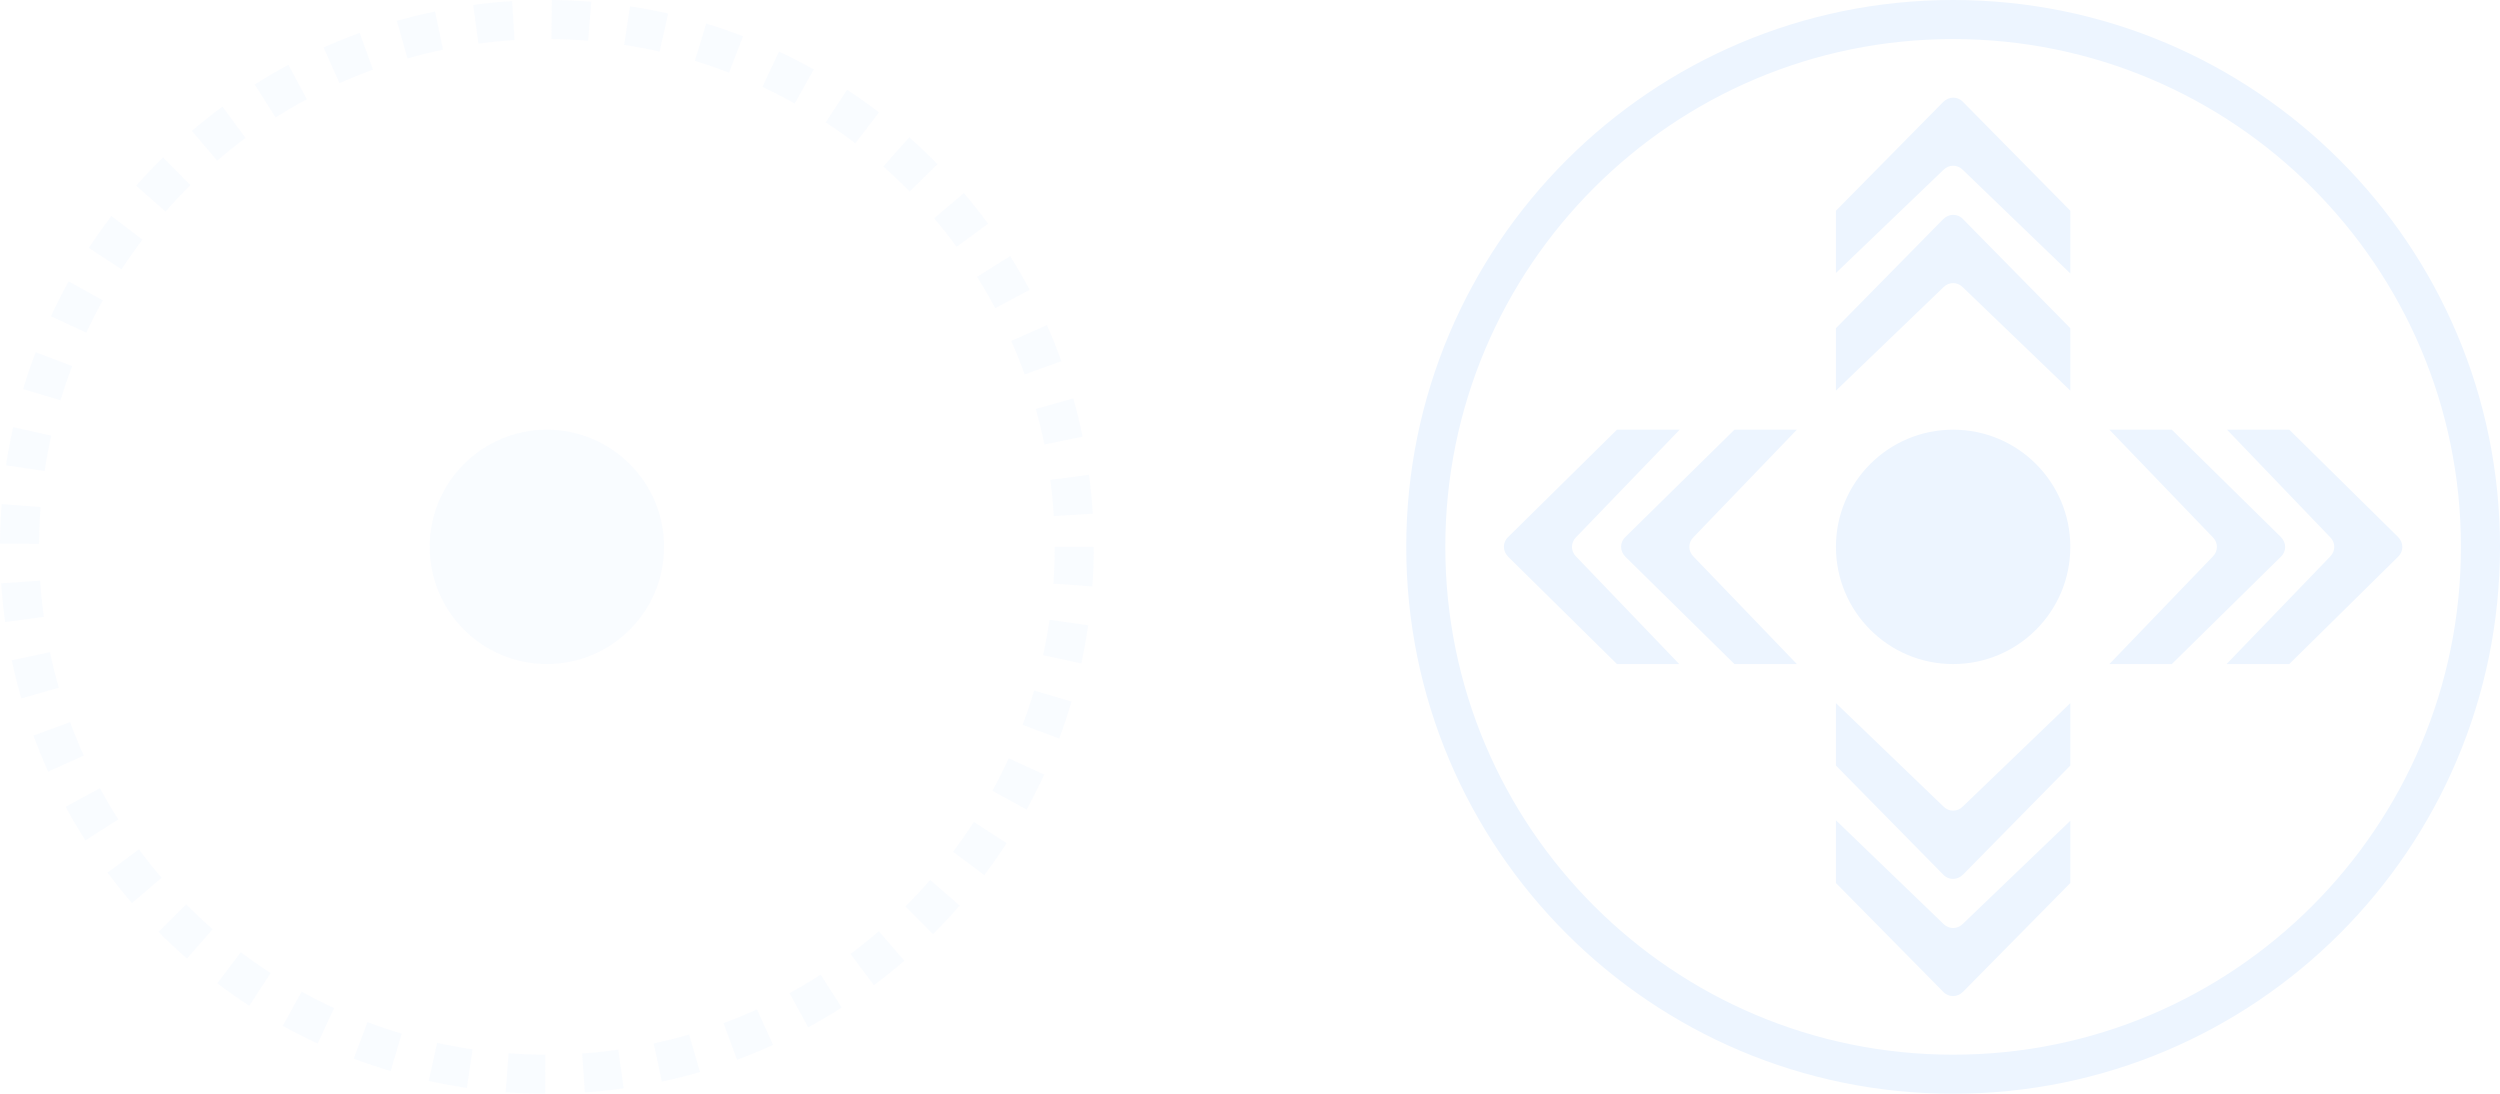
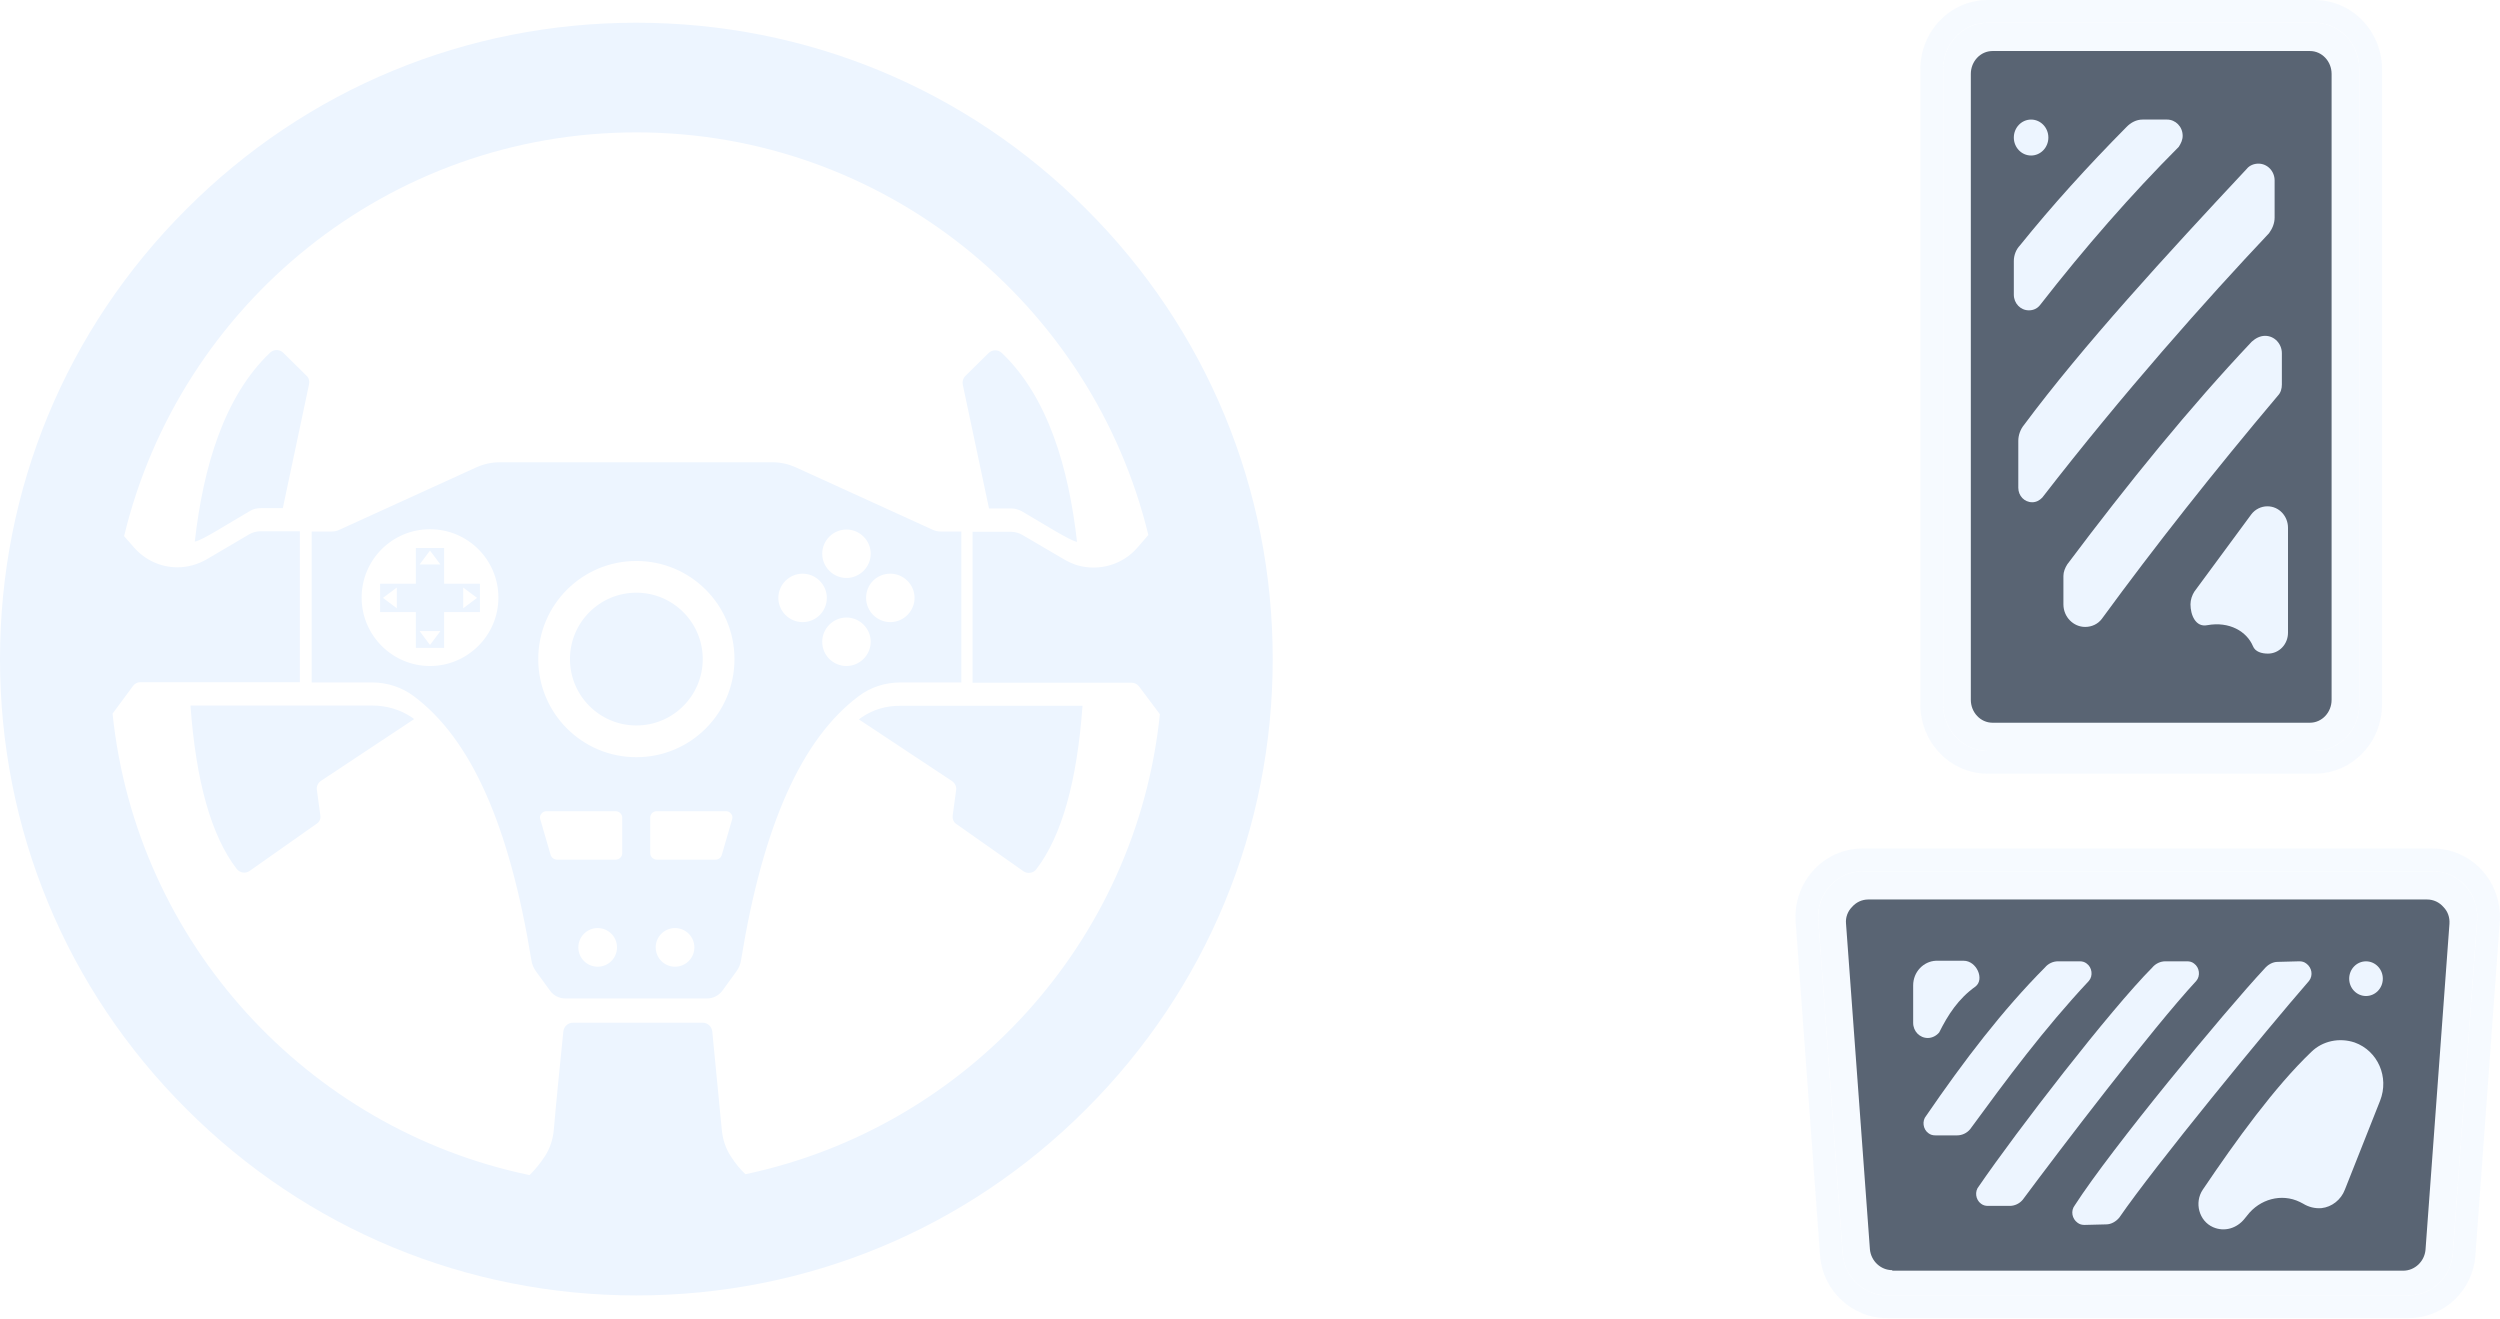
- <svg xmlns="http://www.w3.org/2000/svg" width="128" height="56" viewBox="0 0 128 56" fill="none">
-   <g opacity="0.32">
-     <path fill-rule="evenodd" fill="#EDF5FF" d="M30.114 2.085L30.275 0.091C29.607 0.037 28.932 0.007 28.252 0.001L28.235 2.001Q29.178 2.009 30.114 2.085ZM26.221 0.056C25.55 0.098 24.885 0.163 24.228 0.252L24.495 2.234Q25.416 2.11 26.346 2.052L26.221 0.056ZM34.212 0.692C33.569 0.546 32.917 0.422 32.257 0.322L31.956 2.299Q32.87 2.438 33.771 2.642L34.212 0.692ZM22.276 0.586C21.614 0.723 20.961 0.884 20.317 1.067L20.865 2.991Q21.765 2.734 22.683 2.544L22.276 0.586ZM38.044 1.856C37.426 1.618 36.797 1.401 36.157 1.207L35.576 3.12Q36.462 3.39 37.327 3.722L38.044 1.856ZM18.416 1.683C17.789 1.912 17.172 2.162 16.567 2.433L17.384 4.258Q18.23 3.879 19.1 3.563L18.416 1.683ZM41.667 3.556C41.086 3.23 40.491 2.925 39.884 2.64L39.034 4.45Q39.877 4.846 40.69 5.301L41.667 3.556ZM14.766 3.319C14.178 3.635 13.602 3.971 13.04 4.327L14.11 6.017Q14.895 5.52 15.713 5.081L14.766 3.319ZM45.006 5.754C44.477 5.349 43.932 4.962 43.373 4.594L42.274 6.265Q43.051 6.776 43.791 7.342L45.006 5.754ZM11.389 5.457C10.851 5.854 10.328 6.27 9.821 6.703L11.12 8.224Q11.828 7.619 12.577 7.066L11.389 5.457ZM48.002 8.406C47.535 7.929 47.051 7.47 46.552 7.027L45.226 8.525Q45.922 9.141 46.573 9.805L48.002 8.406ZM8.347 8.056C7.872 8.524 7.414 9.009 6.973 9.51L8.474 10.831Q9.089 10.133 9.751 9.481L8.347 8.056ZM50.592 11.456C50.196 10.917 49.782 10.392 49.35 9.884L47.826 11.178Q48.429 11.888 48.979 12.639L50.592 11.456ZM5.704 11.059C5.3 11.59 4.915 12.136 4.549 12.695L6.223 13.79Q6.732 13.011 7.296 12.27L5.704 11.059ZM52.72 14.838C52.406 14.249 52.071 13.673 51.717 13.11L50.024 14.175Q50.519 14.961 50.956 15.78L52.72 14.838ZM3.516 14.405C3.192 14.988 2.888 15.583 2.605 16.191L4.418 17.035Q4.811 16.191 5.264 15.377L3.516 14.405ZM54.345 18.493C54.118 17.865 53.87 17.248 53.601 16.643L51.773 17.455Q52.149 18.301 52.463 19.172L54.345 18.493ZM1.826 18.032C1.59 18.651 1.375 19.282 1.183 19.921L3.098 20.498Q3.365 19.61 3.695 18.744L1.826 18.032ZM55.431 22.358C55.296 21.695 55.137 21.041 54.955 20.397L53.03 20.939Q53.284 21.84 53.472 22.759L55.431 22.358ZM0.673 21.869C0.53 22.512 0.408 23.164 0.309 23.823L2.287 24.119Q2.424 23.205 2.625 22.305L0.673 21.869ZM28 34C31.314 34 34 31.314 34 28C34 24.686 31.314 22 28 22C24.686 22 22 24.686 22 28C22 31.314 24.686 34 28 34ZM55.95 26.304C55.909 25.632 55.846 24.967 55.759 24.309L53.776 24.57Q53.897 25.492 53.953 26.423L55.95 26.304ZM0.085 25.808C0.033 26.476 0.004 27.151 0 27.832L2 27.844Q2.006 26.899 2.079 25.962L0.085 25.808ZM55.928 30.027C55.976 29.358 56 28.682 56 28L54 28Q54 28.946 53.933 29.884L55.928 30.027ZM0.061 29.862C0.105 30.532 0.173 31.196 0.263 31.853L2.244 31.58Q2.118 30.66 2.057 29.731L0.061 29.862ZM55.362 33.969C55.502 33.325 55.62 32.674 55.714 32.015L53.735 31.731Q53.603 32.644 53.408 33.544L55.362 33.969ZM0.603 33.806C0.742 34.467 0.905 35.119 1.09 35.762L3.012 35.209Q2.753 34.309 2.56 33.393L0.603 33.806ZM54.231 37.815C54.464 37.194 54.675 36.562 54.864 35.92L52.945 35.356Q52.684 36.245 52.358 37.114L54.231 37.815ZM1.712 37.661C1.942 38.288 2.194 38.904 2.467 39.508L4.29 38.686Q3.908 37.841 3.589 36.971L1.712 37.661ZM52.563 41.451C52.884 40.866 53.185 40.269 53.465 39.659L51.647 38.825Q51.258 39.672 50.81 40.489L52.563 41.451ZM3.358 41.307C3.676 41.894 4.014 42.468 4.371 43.029L6.058 41.954Q5.558 41.171 5.117 40.355L3.358 41.307ZM50.395 44.809C50.796 44.276 51.178 43.729 51.54 43.167L49.86 42.082Q49.356 42.864 48.796 43.608L50.395 44.809ZM5.506 44.677C5.905 45.214 6.322 45.735 6.757 46.242L8.274 44.938Q7.667 44.232 7.112 43.485L5.506 44.677ZM47.77 47.828C48.242 47.357 48.698 46.87 49.136 46.366L47.626 45.054Q47.016 45.755 46.358 46.412L47.77 47.828ZM8.114 47.712C8.583 48.185 9.07 48.642 9.572 49.081L10.889 47.576Q10.189 46.964 9.534 46.303L8.114 47.712ZM44.743 50.444C45.279 50.045 45.799 49.626 46.304 49.19L44.996 47.676Q44.291 48.285 43.546 48.842L44.743 50.444ZM11.125 50.345C11.657 50.748 12.203 51.132 12.764 51.496L13.854 49.819Q13.074 49.312 12.331 48.75L11.125 50.345ZM41.379 52.603C41.965 52.283 42.538 51.944 43.098 51.585L42.018 49.901Q41.237 50.403 40.422 50.847L41.379 52.603ZM14.477 52.524C15.06 52.846 15.657 53.149 16.266 53.43L17.105 51.614Q16.26 51.224 15.444 50.773L14.477 52.524ZM37.738 54.26C38.364 54.028 38.98 53.774 39.584 53.499L38.755 51.679Q37.911 52.063 37.043 52.385L37.738 54.26ZM18.108 54.203C18.729 54.437 19.36 54.65 20 54.841L20.571 52.924Q19.683 52.659 18.815 52.332L18.108 54.203ZM33.887 55.38C34.547 55.239 35.199 55.074 35.841 54.887L35.282 52.967Q34.384 53.228 33.469 53.424L33.887 55.38ZM21.95 55.345C22.593 55.486 23.245 55.606 23.904 55.703L24.194 53.724Q23.28 53.59 22.38 53.392L21.95 55.345ZM29.944 55.934C30.614 55.888 31.278 55.818 31.934 55.726L31.656 53.745Q30.736 53.874 29.808 53.938L29.944 55.934ZM25.89 55.922C26.559 55.971 27.235 55.998 27.916 56L27.922 54Q26.977 53.997 26.039 53.927L25.89 55.922Z" />
+ <svg xmlns="http://www.w3.org/2000/svg" width="110.001" height="58" viewBox="0 0 110.001 58" fill="none">
+   <path d="M28 1C35.479 1 42.515 3.907 47.797 9.202C53.093 14.485 56 21.521 56 29C56 36.479 53.08 43.515 47.797 48.797C42.515 54.093 35.479 57 28 57C20.521 57 13.485 54.08 8.202 48.797C2.907 43.515 0 36.479 0 29C0 21.521 2.907 14.485 8.202 9.202C13.485 3.907 20.521 1 28 1ZM32.166 50.893C32.369 51.21 32.572 51.45 32.8 51.666C42.527 49.609 50.006 41.457 51.035 31.425L50.12 30.206C50.044 30.104 49.929 30.041 49.803 30.041L42.793 30.041L42.793 23.4L44.483 23.4C44.66 23.4 44.837 23.451 44.99 23.54L46.831 24.619C47.009 24.721 47.199 24.81 47.402 24.873C48.38 25.153 49.409 24.835 50.044 24.098L50.528 23.54C48.064 13.381 38.895 5.825 28 5.825C17.079 5.825 7.911 13.406 5.46 23.59L5.905 24.098C6.387 24.644 7.072 24.962 7.809 24.962C8.266 24.962 8.711 24.834 9.105 24.605L10.959 23.514C11.111 23.425 11.288 23.375 11.466 23.375L13.194 23.375L13.194 30.016L6.171 30.016C6.044 30.016 5.93 30.079 5.854 30.181L4.953 31.4C5.994 41.495 13.537 49.673 23.302 51.705C23.531 51.476 23.758 51.209 23.974 50.879C24.203 50.523 24.33 50.13 24.368 49.711C24.469 48.492 24.699 46.27 24.788 45.382C24.813 45.166 24.99 45 25.206 45L30.921 45C31.137 45 31.314 45.166 31.34 45.382L31.758 49.698C31.796 50.117 31.925 50.537 32.166 50.893ZM12.469 15.527L13.485 16.531C13.587 16.619 13.626 16.771 13.6 16.898L12.444 22.359L11.466 22.359C11.301 22.359 11.136 22.396 10.996 22.485C9.942 23.095 8.914 23.769 8.571 23.832C8.939 20.569 9.854 17.445 11.886 15.515C12.051 15.363 12.304 15.362 12.469 15.527ZM44.495 22.372L43.517 22.372L42.362 16.924C42.337 16.785 42.374 16.645 42.476 16.543L43.492 15.54C43.657 15.375 43.912 15.375 44.077 15.527C46.108 17.457 47.022 20.581 47.39 23.845C47.047 23.769 46.006 23.107 44.965 22.498C44.825 22.422 44.66 22.372 44.495 22.372ZM42.299 30.028L39.618 30.028C38.958 30.028 38.311 30.232 37.791 30.625C35.276 32.505 33.574 36.301 32.609 42.231C32.584 42.422 32.509 42.6 32.394 42.753L31.785 43.591C31.619 43.807 31.378 43.933 31.111 43.933L24.876 43.933C24.61 43.933 24.355 43.807 24.203 43.591L23.593 42.753C23.479 42.6 23.404 42.422 23.378 42.231C22.413 36.301 20.724 32.505 18.197 30.625C17.689 30.245 17.042 30.028 16.382 30.028L13.714 30.028L13.714 23.387L14.591 23.387C14.718 23.387 14.832 23.362 14.933 23.311L20.978 20.555C21.296 20.415 21.638 20.34 21.994 20.34L33.981 20.34C34.337 20.34 34.679 20.415 34.997 20.555L41.042 23.311C41.156 23.362 41.27 23.387 41.384 23.387L42.299 23.387L42.299 30.028ZM15.912 26.295C15.912 27.958 17.269 29.305 18.92 29.305C20.571 29.305 21.93 27.958 21.93 26.295C21.93 24.631 20.584 23.286 18.92 23.286C17.257 23.286 15.912 24.631 15.912 26.295ZM38.312 24.364C38.312 23.78 37.829 23.299 37.245 23.299C36.661 23.299 36.178 23.78 36.178 24.364C36.178 24.949 36.661 25.431 37.245 25.431C37.829 25.431 38.312 24.949 38.312 24.364ZM18.298 24.111L19.542 24.111L19.542 25.685L21.117 25.685L21.117 26.93L19.542 26.93L19.542 28.505L18.298 28.505L18.298 26.93L16.724 26.93L16.724 25.685L18.298 25.685L18.298 24.111ZM18.92 24.226L18.463 24.836L19.378 24.836L18.92 24.226ZM23.683 29C23.683 31.387 25.613 33.317 28 33.317C30.387 33.317 32.317 31.387 32.317 29C32.317 26.613 30.387 24.683 28 24.683C25.613 24.683 23.683 26.613 23.683 29ZM34.247 26.307C34.247 26.892 34.73 27.374 35.314 27.374C35.911 27.374 36.381 26.892 36.381 26.307C36.381 25.723 35.898 25.242 35.314 25.242C34.73 25.242 34.247 25.723 34.247 26.307ZM40.241 26.307C40.241 25.723 39.759 25.242 39.175 25.242C38.578 25.242 38.108 25.71 38.108 26.307C38.108 26.892 38.591 27.374 39.175 27.374C39.759 27.374 40.241 26.892 40.241 26.307ZM16.851 26.307L17.46 26.765L17.46 25.852L16.851 26.307ZM20.991 26.307L20.381 25.852L20.381 26.765L20.991 26.307ZM28 31.921C29.613 31.921 30.921 30.613 30.921 29C30.921 27.387 29.613 26.079 28 26.079C26.387 26.079 25.079 27.387 25.079 29C25.079 30.613 26.387 31.921 28 31.921ZM37.245 27.171C36.661 27.171 36.178 27.654 36.178 28.238C36.178 28.835 36.661 29.305 37.245 29.305C37.829 29.305 38.312 28.822 38.312 28.238C38.312 27.654 37.829 27.171 37.245 27.171ZM18.463 27.768L18.92 28.378L19.378 27.768L18.463 27.768ZM8.381 31.044L16.382 31.044C17.004 31.044 17.613 31.222 18.121 31.565L18.222 31.641L14.121 34.359C13.994 34.448 13.917 34.6 13.942 34.752L14.095 35.883C14.12 36.023 14.057 36.162 13.942 36.238L10.984 38.321C10.806 38.448 10.553 38.41 10.413 38.232C9.295 36.772 8.623 34.384 8.381 31.044ZM37.791 31.654L37.892 31.578C38.4 31.222 39.01 31.044 39.632 31.056L47.631 31.056C47.39 34.383 46.717 36.785 45.599 38.245C45.473 38.422 45.206 38.46 45.029 38.333L42.07 36.25C41.956 36.174 41.905 36.036 41.917 35.896L42.07 34.765C42.095 34.613 42.02 34.46 41.893 34.371L37.791 31.654ZM27.085 37.825C27.25 37.825 27.378 37.699 27.378 37.546L27.378 35.972C27.378 35.82 27.238 35.692 27.085 35.692L24.05 35.692C23.962 35.692 23.872 35.729 23.822 35.806C23.758 35.869 23.747 35.959 23.772 36.048L24.229 37.622C24.267 37.737 24.381 37.825 24.508 37.825L27.085 37.825ZM31.758 37.622L32.215 36.048C32.241 35.959 32.229 35.869 32.166 35.806C32.115 35.729 32.026 35.692 31.937 35.692L28.902 35.692C28.737 35.692 28.61 35.82 28.61 35.972L28.61 37.546C28.61 37.699 28.75 37.825 28.902 37.825L31.48 37.825C31.607 37.825 31.72 37.749 31.758 37.622ZM25.447 41.685C25.447 42.155 25.828 42.536 26.298 42.536C26.768 42.536 27.149 42.155 27.149 41.685C27.149 41.216 26.768 40.835 26.298 40.835C25.828 40.835 25.447 41.216 25.447 41.685ZM28.851 41.685C28.851 42.155 29.232 42.536 29.702 42.536C30.172 42.536 30.553 42.155 30.553 41.685C30.553 41.216 30.172 40.835 29.702 40.835C29.232 40.835 28.851 41.216 28.851 41.685Z" fill-rule="evenodd" fill="#EDF5FF" />
+   <path fill-rule="evenodd" fill="rgba(255, 255, 255, 1.00)" d="M83.035 58L105.966 58Q106.538 58 107.066 57.789Q107.58 57.583 107.986 57.204Q108.392 56.823 108.633 56.32Q108.881 55.802 108.92 55.226L109.994 40.538Q110.033 39.907 109.824 39.318Q109.621 38.746 109.215 38.298Q108.804 37.846 108.253 37.595Q107.678 37.334 107.04 37.334L81.961 37.334Q81.323 37.334 80.748 37.595Q80.197 37.846 79.786 38.298Q79.38 38.746 79.177 39.318Q78.968 39.907 79.007 40.549L80.081 55.222Q80.12 55.795 80.369 56.312Q80.609 56.811 81.012 57.191Q81.417 57.574 81.928 57.783Q82.46 58 83.035 58ZM83.035 57L105.966 57C106.992 57 107.851 56.212 107.923 55.153L108.996 40.476C109.068 39.319 108.185 38.334 107.04 38.334L81.961 38.334C80.816 38.334 79.933 39.319 80.005 40.476L81.078 55.153C81.15 56.188 82.009 57 83.035 57Z" />
+   <g opacity="0.48">
+     <path fill="#EDF5FF" d="M105.966 57L83.035 57C82.009 57 81.15 56.188 81.078 55.153L80.005 40.476C79.933 39.319 80.816 38.334 81.961 38.334L107.04 38.334C108.185 38.334 109.068 39.319 108.996 40.476L107.923 55.153C107.851 56.212 106.992 57 105.966 57Z" />
+     <path fill-rule="evenodd" fill="rgba(237, 245, 255, 1)" d="M83.035 58L105.966 58Q106.538 58 107.066 57.789Q107.58 57.583 107.986 57.204Q108.392 56.823 108.633 56.32Q108.881 55.802 108.92 55.226L109.994 40.538Q110.033 39.907 109.824 39.318Q109.621 38.746 109.215 38.298Q108.804 37.846 108.253 37.595Q107.678 37.334 107.04 37.334L81.961 37.334Q81.323 37.334 80.748 37.595Q80.197 37.846 79.786 38.298Q79.38 38.746 79.177 39.318Q78.968 39.907 79.007 40.549L80.081 55.222Q80.12 55.795 80.369 56.312Q80.609 56.811 81.012 57.191Q81.417 57.574 81.928 57.783Q82.46 58 83.035 58ZM83.035 57L105.966 57C106.992 57 107.851 56.212 107.923 55.153L108.996 40.476C109.068 39.319 108.185 38.334 107.04 38.334L81.961 38.334C80.816 38.334 79.933 39.319 80.005 40.476L81.078 55.153C81.15 56.188 82.009 57 83.035 57Z" />
  </g>
-   <path d="M100 56C115.464 56 128 43.464 128 28C128 12.536 115.464 0 100 0C84.536 0 72 12.536 72 28C72 43.464 84.536 56 100 56ZM100 2C114.359 2 126 13.641 126 28C126 42.359 114.359 54 100 54C85.641 54 74 42.359 74 28C74 13.641 85.641 2 100 2ZM106 10.789L106 14L100.493 8.694C100.214 8.415 99.786 8.415 99.507 8.694L94 13.977L94 10.789L99.486 5.227C99.786 4.924 100.236 4.924 100.514 5.227L106 10.789ZM106 16.804L106 20L100.493 14.704C100.214 14.424 99.786 14.424 99.507 14.704L94 20L94 16.804L99.486 11.227C99.786 10.924 100.236 10.924 100.514 11.227L106 16.804ZM82.789 22L86 22L80.694 27.507C80.415 27.786 80.415 28.214 80.694 28.493L85.977 34L82.789 34L77.227 28.514C76.924 28.214 76.924 27.764 77.227 27.486L82.789 22ZM88.804 22L92 22L86.704 27.507C86.424 27.786 86.424 28.214 86.704 28.493L92 34L88.804 34L83.228 28.514C82.924 28.214 82.924 27.764 83.228 27.486L88.804 22ZM106 28C106 31.314 103.314 34 100 34C96.686 34 94 31.314 94 28C94 24.686 96.686 22 100 22C103.314 22 106 24.686 106 28ZM111.196 34L108 34L113.296 28.493C113.576 28.214 113.576 27.786 113.296 27.507L108 22L111.196 22L116.772 27.486C117.076 27.786 117.076 28.236 116.772 28.514L111.196 34ZM117.211 34L114 34L119.306 28.493C119.585 28.214 119.585 27.786 119.306 27.507L114.023 22L117.211 22L122.773 27.486C123.076 27.786 123.076 28.236 122.773 28.514L117.211 34ZM94 39.196L94 36L99.507 41.296C99.786 41.576 100.214 41.576 100.493 41.296L106 36L106 39.196L100.514 44.773C100.214 45.076 99.764 45.076 99.486 44.773L94 39.196ZM94 45.211L94 42L99.507 47.306C99.786 47.585 100.214 47.585 100.493 47.306L106 42.023L106 45.211L100.514 50.773C100.214 51.076 99.764 51.076 99.486 50.773L94 45.211Z" fill-rule="evenodd" fill="#EDF5FF" />
+   <g opacity="0.64">
+     <path d="M83.26 55.887C82.745 55.887 82.324 55.478 82.277 54.973L81.225 40.636C81.201 40.372 81.295 40.107 81.482 39.915C81.669 39.698 81.927 39.578 82.207 39.578L106.793 39.578C107.074 39.578 107.331 39.698 107.518 39.915C107.705 40.107 107.799 40.372 107.776 40.661L106.723 54.997C106.676 55.502 106.255 55.911 105.74 55.911L83.26 55.911L83.26 55.887Z" fill="#001024" />
+   </g>
+   <path d="M84.18 43.357L84.18 45.007C84.18 45.376 84.466 45.672 84.824 45.672C85.015 45.672 85.206 45.573 85.326 45.426C85.707 44.662 86.161 43.948 86.924 43.406C87.33 43.086 86.972 42.273 86.399 42.273L85.182 42.273C84.633 42.298 84.18 42.766 84.18 43.357Z" fill="#EDF5FF" />
+   <path d="M101.695 46.288C100.097 47.814 98.402 50.154 96.923 52.346C96.541 52.912 96.756 53.725 97.376 53.996C97.877 54.217 98.426 54.045 98.76 53.626L98.88 53.478C99.428 52.764 100.383 52.493 101.194 52.887C101.242 52.912 101.29 52.937 101.337 52.961C101.576 53.109 101.862 53.183 102.149 53.158C102.602 53.109 103.008 52.789 103.175 52.346L104.726 48.43C105.131 47.396 104.63 46.238 103.604 45.869C102.936 45.647 102.196 45.795 101.695 46.288Z" fill="#EDF5FF" />
+   <path d="M86.686 49.686C86.543 49.859 86.328 49.957 86.113 49.957L85.159 49.957C85.039 49.957 84.944 49.932 84.849 49.859C84.61 49.686 84.562 49.317 84.753 49.095C86.423 46.657 88.118 44.441 89.979 42.569C90.122 42.397 90.337 42.298 90.551 42.298L91.506 42.298C91.625 42.298 91.721 42.323 91.816 42.397C92.055 42.569 92.102 42.939 91.912 43.16C89.931 45.278 88.308 47.47 86.686 49.686Z" fill="#EDF5FF" />
+   <path d="M89.001 52.789C88.858 52.962 88.643 53.06 88.429 53.06L87.474 53.06C87.355 53.06 87.259 53.035 87.164 52.962C86.925 52.789 86.878 52.42 87.069 52.198C88.739 49.76 92.843 44.441 94.704 42.569C94.847 42.397 95.062 42.298 95.277 42.298L96.231 42.298C96.351 42.298 96.446 42.323 96.541 42.397C96.78 42.569 96.828 42.939 96.637 43.16C94.68 45.278 90.648 50.573 89.001 52.789Z" fill="#EDF5FF" />
+   <path d="M93.248 53.577C93.104 53.75 92.89 53.873 92.675 53.873L91.72 53.897C91.601 53.897 91.506 53.873 91.41 53.799C91.172 53.626 91.1 53.282 91.291 53.035C92.89 50.548 97.853 44.539 99.642 42.618C99.786 42.446 100 42.323 100.215 42.323L101.17 42.298C101.289 42.298 101.384 42.323 101.48 42.397C101.718 42.569 101.79 42.914 101.599 43.16C99.714 45.327 94.822 51.287 93.248 53.577Z" fill="#EDF5FF" />
+   <ellipse cx="104.105" cy="43.062" rx="0.74" ry="0.763" fill="#EDF5FF" />
+   <path fill-rule="evenodd" fill="rgba(255, 255, 255, 1.00)" d="M87.457 34.044L101.85 34.044Q102.458 34.044 103.016 33.798Q103.548 33.563 103.956 33.138Q104.361 32.717 104.582 32.174Q104.811 31.613 104.811 31.003L104.811 3.041Q104.811 2.431 104.582 1.871Q104.361 1.328 103.956 0.907Q103.548 0.482 103.016 0.246Q102.458 1.78814e-07 101.85 1.78814e-07L87.457 4.17233e-07Q86.849 4.17233e-07 86.291 0.246Q85.759 0.482 85.351 0.907Q84.946 1.328 84.725 1.871Q84.496 2.431 84.496 3.041L84.496 31.003Q84.496 31.613 84.725 32.174Q84.946 32.717 85.351 33.138Q85.759 33.563 86.291 33.798Q86.849 34.044 87.457 34.044ZM87.457 33.044L101.85 33.044C102.929 33.044 103.811 32.126 103.811 31.003L103.811 3.041C103.811 1.918 102.929 1 101.85 1L87.457 1C86.378 1 85.496 1.918 85.496 3.041L85.496 31.003C85.496 32.126 86.378 33.044 87.457 33.044Z" />
+   <g opacity="0.48">
+     <path fill="#EDF5FF" d="M101.85 33.044L87.457 33.044C86.378 33.044 85.496 32.126 85.496 31.003L85.496 3.041C85.496 1.918 86.378 1 87.457 1L101.85 1C102.929 1 103.811 1.918 103.811 3.041L103.811 31.003C103.811 32.126 102.929 33.044 101.85 33.044Z" />
+     <path fill-rule="evenodd" fill="rgba(237, 245, 255, 1)" d="M87.457 34.044L101.85 34.044Q102.458 34.044 103.016 33.798Q103.548 33.563 103.956 33.138Q104.361 32.717 104.582 32.174Q104.811 31.613 104.811 31.003L104.811 3.041Q104.811 2.431 104.582 1.871Q104.361 1.328 103.956 0.907Q103.548 0.482 103.016 0.246Q102.458 1.78814e-07 101.85 1.78814e-07L87.457 4.17233e-07Q86.849 4.17233e-07 86.291 0.246Q85.759 0.482 85.351 0.907Q84.946 1.328 84.725 1.871Q84.496 2.431 84.496 3.041L84.496 31.003Q84.496 31.613 84.725 32.174Q84.946 32.717 85.351 33.138Q85.759 33.563 86.291 33.798Q86.849 34.044 87.457 34.044ZM87.457 33.044L101.85 33.044C102.929 33.044 103.811 32.126 103.811 31.003L103.811 3.041C103.811 1.918 102.929 1 101.85 1L87.457 1C86.378 1 85.496 1.918 85.496 3.041L85.496 31.003C85.496 32.126 86.378 33.044 87.457 33.044Z" />
+   </g>
+   <g opacity="0.64">
+     <path d="M87.669 31.8C87.146 31.8 86.717 31.348 86.717 30.795L86.717 3.25C86.717 2.697 87.146 2.245 87.669 2.245L101.639 2.245C102.163 2.245 102.591 2.697 102.591 3.25L102.591 30.795C102.591 31.348 102.163 31.8 101.639 31.8L87.669 31.8Z" fill="#001024" />
+   </g>
+   <ellipse cx="89.369" cy="6.052" rx="0.76" ry="0.791" fill="#EDF5FF" />
+   <path d="M100.084 7.94L100.084 9.572C100.084 9.828 99.986 10.057 99.839 10.261C97.093 13.17 93.415 17.303 89.86 21.895C89.737 22.023 89.59 22.099 89.419 22.099C89.075 22.099 88.806 21.819 88.806 21.462L88.806 19.395C88.806 19.14 88.904 18.885 89.051 18.706C91.65 15.211 95.328 11.205 98.859 7.429C98.981 7.276 99.177 7.2 99.373 7.2C99.766 7.2 100.084 7.531 100.084 7.94Z" fill="#EDF5FF" />
+   <path d="M94.273 5.261L95.352 5.261C95.719 5.261 96.038 5.567 96.038 5.976C96.038 6.154 95.965 6.307 95.867 6.46C93.782 8.552 91.747 10.874 89.761 13.425C89.639 13.579 89.467 13.655 89.271 13.655C88.903 13.655 88.609 13.349 88.609 12.966L88.609 11.486C88.609 11.231 88.707 10.976 88.879 10.798C90.276 9.063 91.845 7.328 93.562 5.593C93.758 5.389 94.003 5.261 94.273 5.261Z" fill="#EDF5FF" />
+   <path d="M99.667 14.777C100.084 14.777 100.403 15.134 100.403 15.543L100.403 16.92C100.403 17.099 100.354 17.278 100.231 17.405C97.412 20.747 94.813 24.039 92.483 27.228C92.312 27.457 92.042 27.585 91.748 27.585C91.233 27.585 90.791 27.151 90.791 26.59L90.791 25.34C90.791 25.161 90.865 24.983 90.963 24.829C93.66 21.232 96.357 17.916 99.079 15.033C99.251 14.879 99.447 14.777 99.667 14.777Z" fill="#EDF5FF" />
+   <path d="M100.673 23.222L100.673 27.84C100.673 28.35 100.281 28.759 99.79 28.759C99.521 28.759 99.227 28.682 99.129 28.427C98.859 27.789 98.099 27.33 97.118 27.509C96.603 27.61 96.382 27.049 96.382 26.59C96.382 26.386 96.456 26.182 96.554 26.029L99.055 22.636C99.227 22.406 99.496 22.278 99.766 22.278C100.281 22.278 100.673 22.712 100.673 23.222Z" fill="#EDF5FF" />
</svg>
